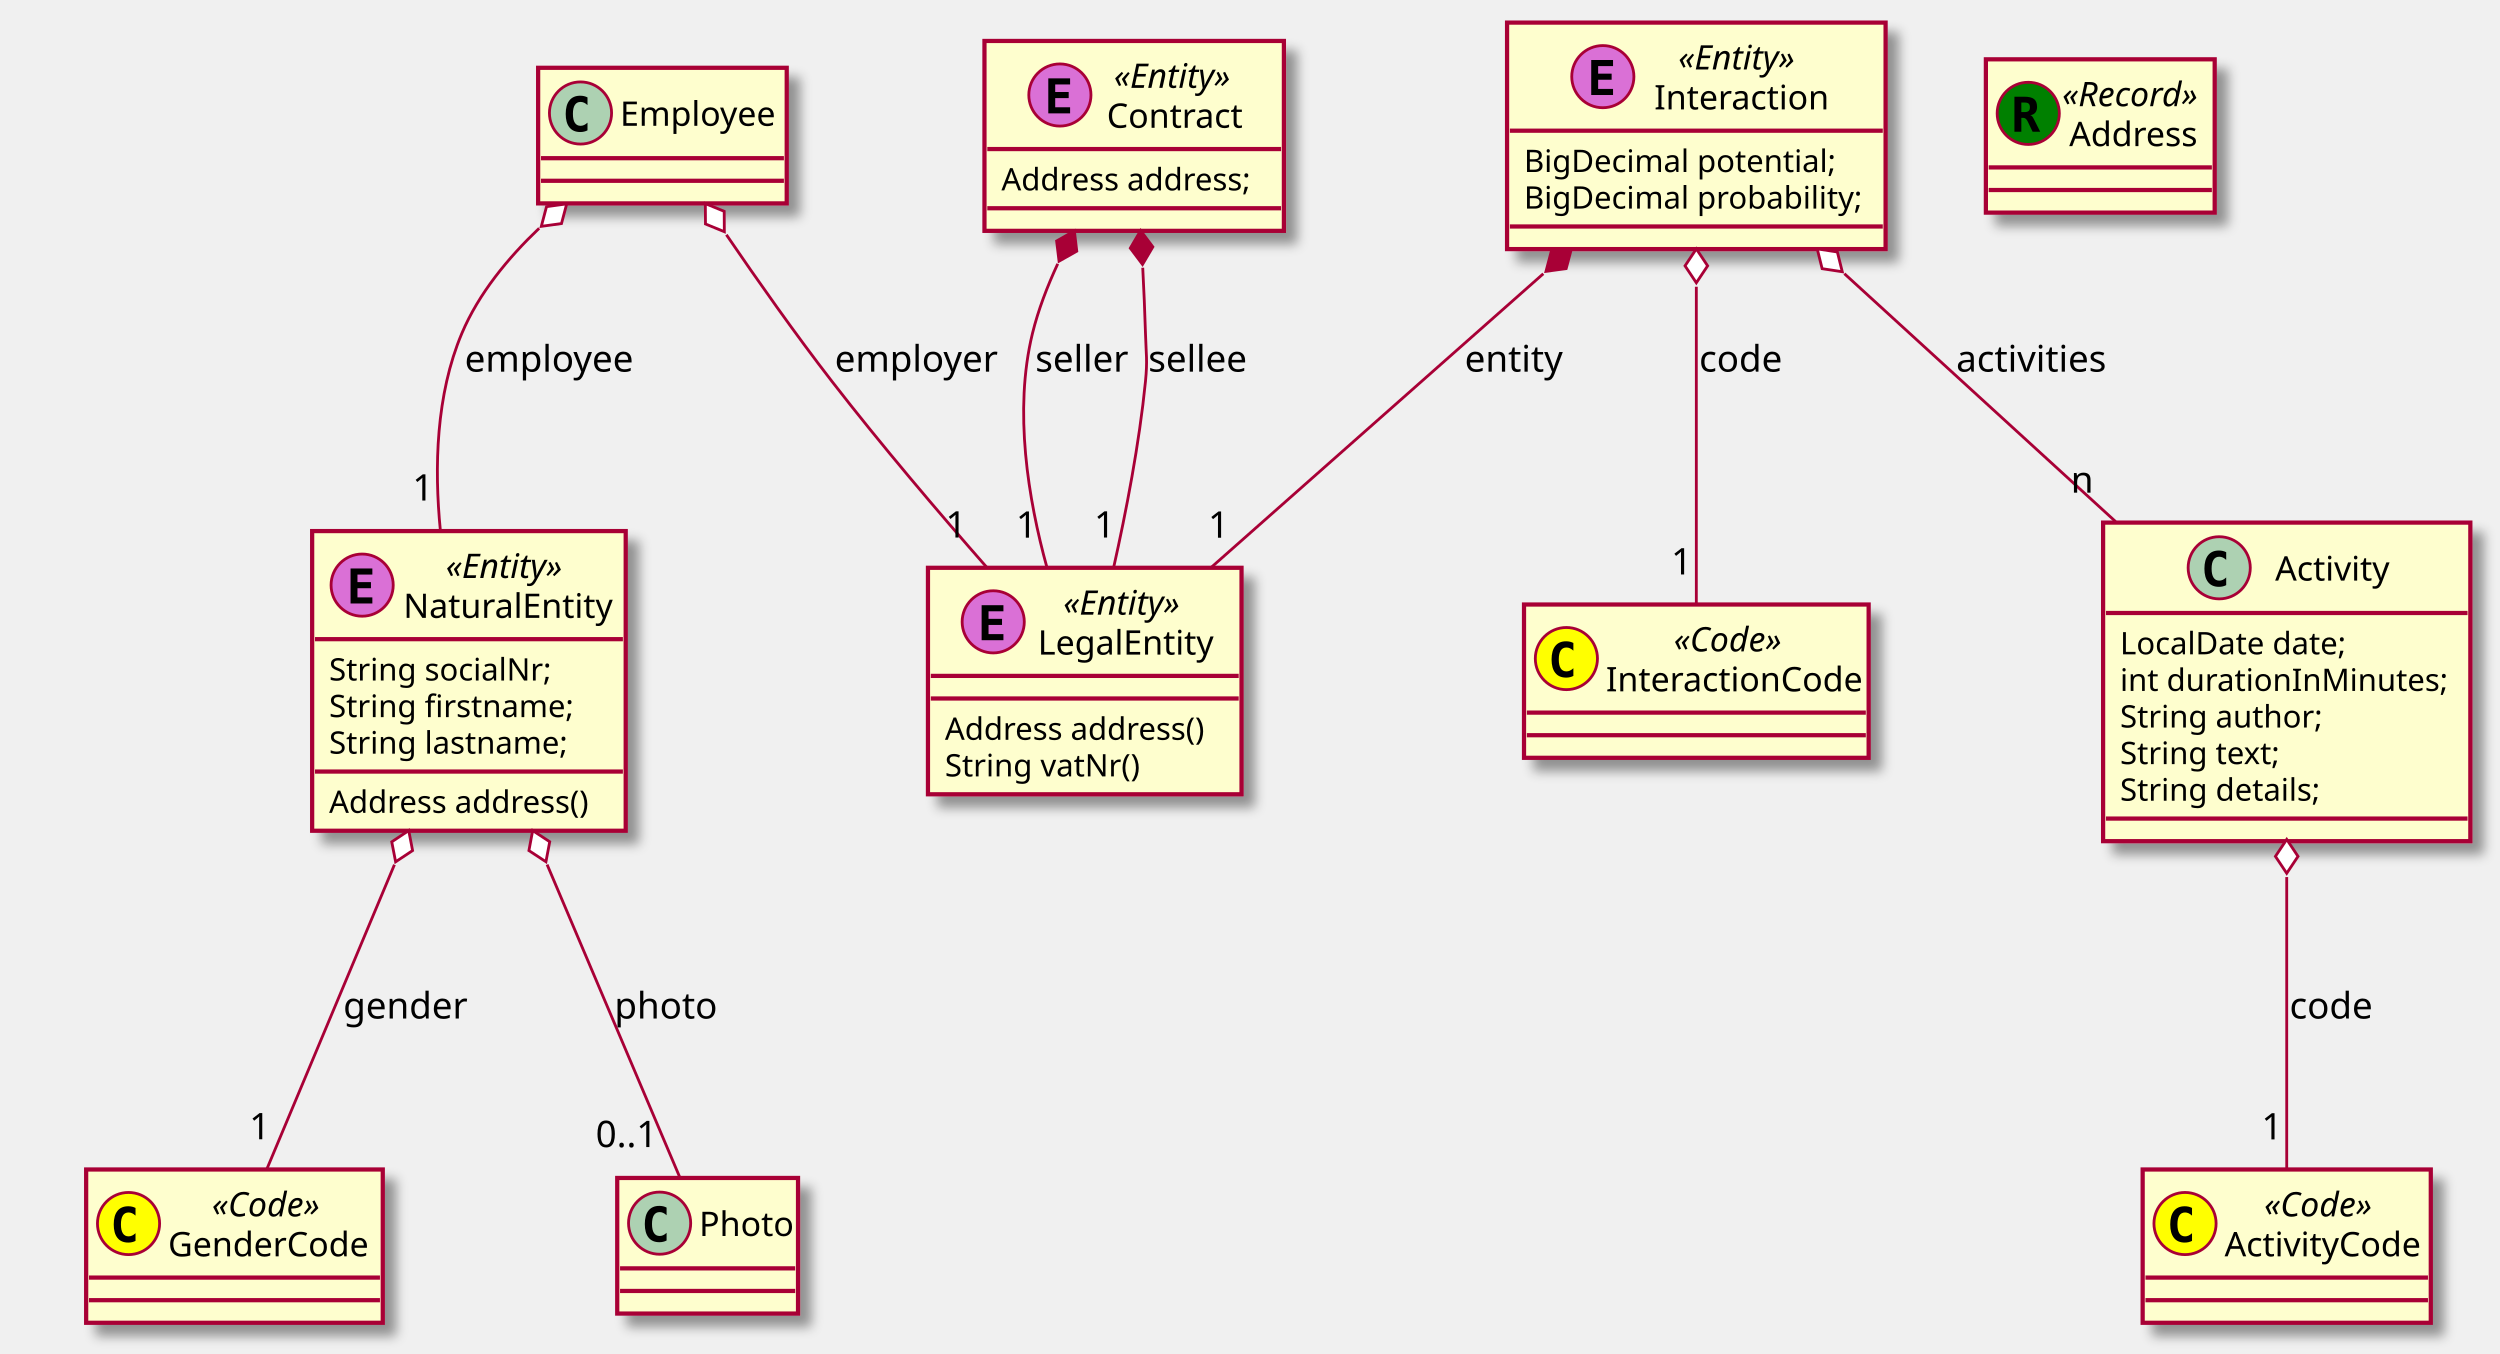
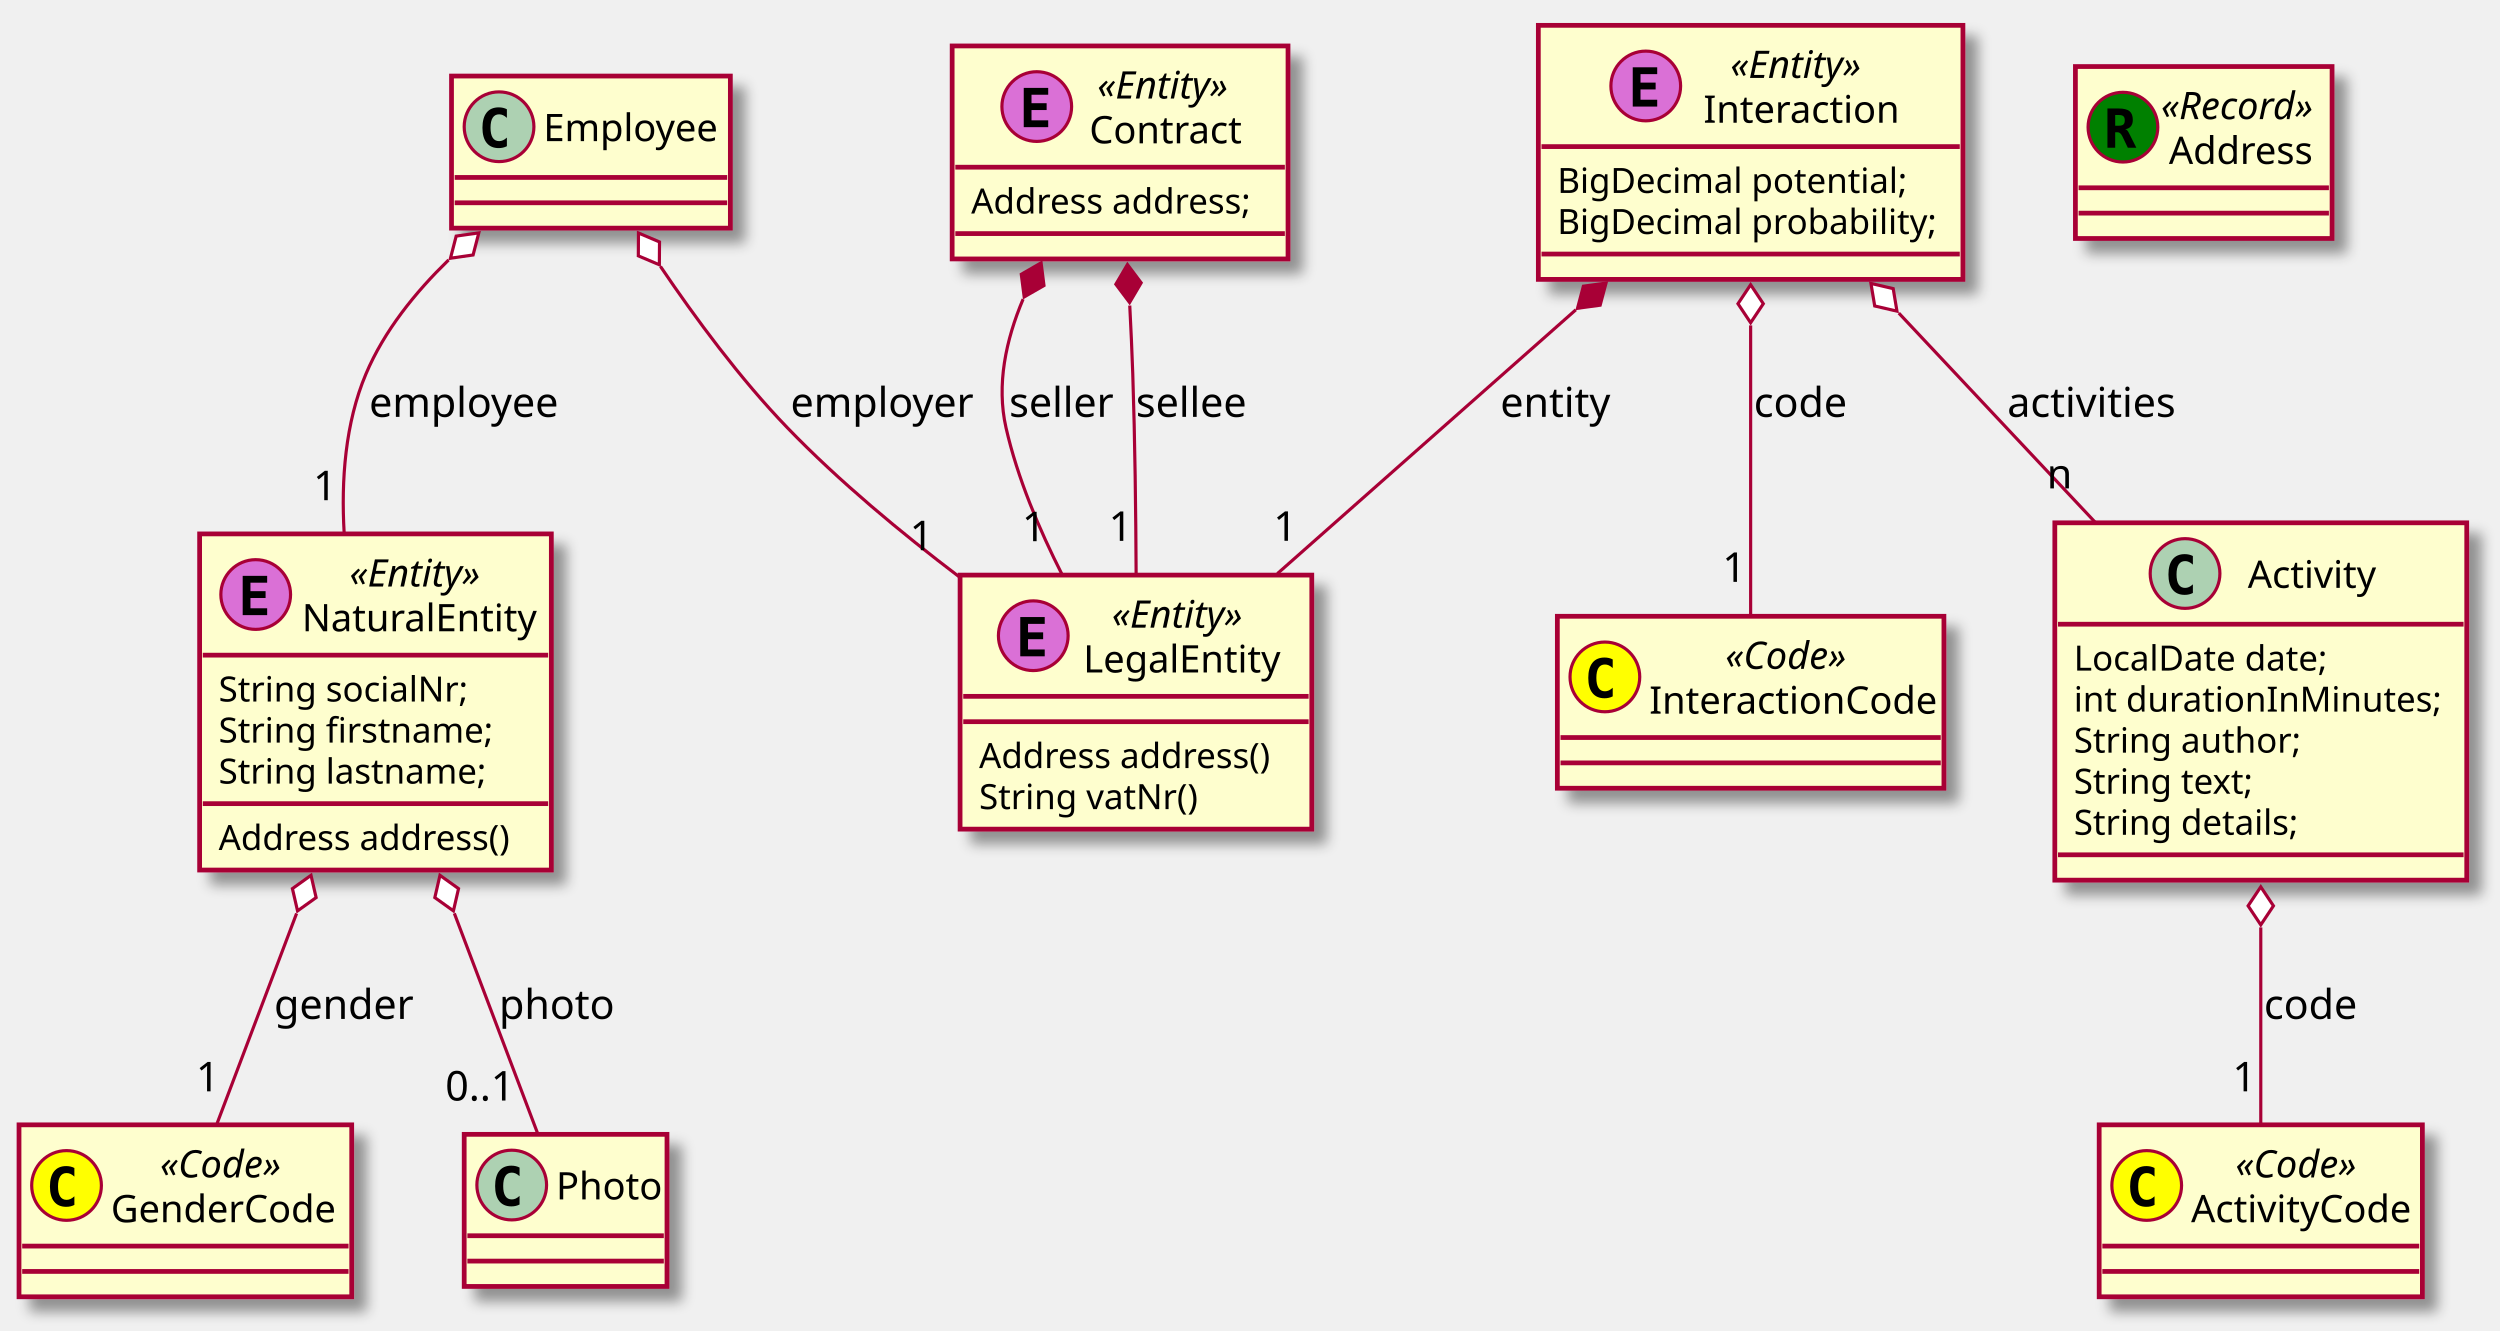
- <svg xmlns="http://www.w3.org/2000/svg" contentScriptType="application/ecmascript" contentStyleType="text/css" height="479px" preserveAspectRatio="none" style="width:885px;height:479px;" version="1.1" viewBox="0 0 885 479" width="885px" zoomAndPan="magnify">
+ <svg xmlns="http://www.w3.org/2000/svg" contentScriptType="application/ecmascript" contentStyleType="text/css" height="420px" preserveAspectRatio="none" style="width:789px;height:420px;" version="1.1" viewBox="0 0 789 420" width="789px" zoomAndPan="magnify">
  <defs>
    <filter height="300%" id="fdpkjuz9oy2vs" width="300%" x="-1" y="-1">
      <feGaussianBlur result="blurOut" stdDeviation="2.0" />
      <feColorMatrix in="blurOut" result="blurOut2" type="matrix" values="0 0 0 0 0 0 0 0 0 0 0 0 0 0 0 0 0 0 .4 0" />
      <feOffset dx="4.0" dy="4.0" in="blurOut2" result="blurOut3" />
      <feBlend in="SourceGraphic" in2="blurOut3" mode="normal" />
    </filter>
  </defs>
  <g>
-     <rect fill="#FEFECE" filter="url(#fdpkjuz9oy2vs)" height="54.266" id="GenderCode" style="stroke: #A80036; stroke-width: 1.5;" width="105" x="30.5" y="414" />
-     <ellipse cx="45.5" cy="433.133" fill="#FFFF00" rx="11" ry="11" style="stroke: #A80036; stroke-width: 1.0;" />
-     <path d="M47.973,439.276 Q47.392,439.575 46.753,439.724 Q46.114,439.873 45.408,439.873 Q42.901,439.873 41.581,438.222 Q40.262,436.57 40.262,433.449 Q40.262,430.319 41.581,428.668 Q42.901,427.016 45.408,427.016 Q46.114,427.016 46.761,427.165 Q47.409,427.315 47.973,427.613 L47.973,430.336 Q47.342,429.755 46.749,429.485 Q46.155,429.215 45.524,429.215 Q44.18,429.215 43.495,430.282 Q42.81,431.349 42.81,433.449 Q42.81,435.541 43.495,436.607 Q44.18,437.674 45.524,437.674 Q46.155,437.674 46.749,437.404 Q47.342,437.134 47.973,436.553 Z " />
-     <text fill="#000000" font-family="sans-serif" font-size="12" font-style="italic" lengthAdjust="spacingAndGlyphs" textLength="42" x="75" y="430.602">«Code»</text>
-     <text fill="#000000" font-family="sans-serif" font-size="12" lengthAdjust="spacingAndGlyphs" textLength="73" x="59.5" y="444.734">GenderCode</text>
-     <line style="stroke: #A80036; stroke-width: 1.5;" x1="31.5" x2="134.5" y1="452.266" y2="452.266" />
-     <line style="stroke: #A80036; stroke-width: 1.5;" x1="31.5" x2="134.5" y1="460.266" y2="460.266" />
-     <rect fill="#FEFECE" filter="url(#fdpkjuz9oy2vs)" height="54.266" id="ActivityCode" style="stroke: #A80036; stroke-width: 1.5;" width="102" x="758.5" y="414" />
-     <ellipse cx="773.5" cy="433.133" fill="#FFFF00" rx="11" ry="11" style="stroke: #A80036; stroke-width: 1.0;" />
-     <path d="M775.973,439.276 Q775.392,439.575 774.753,439.724 Q774.114,439.873 773.408,439.873 Q770.901,439.873 769.582,438.222 Q768.262,436.57 768.262,433.449 Q768.262,430.319 769.582,428.668 Q770.901,427.016 773.408,427.016 Q774.114,427.016 774.761,427.165 Q775.409,427.315 775.973,427.613 L775.973,430.336 Q775.342,429.755 774.749,429.485 Q774.155,429.215 773.524,429.215 Q772.18,429.215 771.495,430.282 Q770.81,431.349 770.81,433.449 Q770.81,435.541 771.495,436.607 Q772.18,437.674 773.524,437.674 Q774.155,437.674 774.749,437.404 Q775.342,437.134 775.973,436.553 Z " />
-     <text fill="#000000" font-family="sans-serif" font-size="12" font-style="italic" lengthAdjust="spacingAndGlyphs" textLength="42" x="801.5" y="430.602">«Code»</text>
-     <text fill="#000000" font-family="sans-serif" font-size="12" lengthAdjust="spacingAndGlyphs" textLength="70" x="787.5" y="444.734">ActivityCode</text>
-     <line style="stroke: #A80036; stroke-width: 1.5;" x1="759.5" x2="859.5" y1="452.266" y2="452.266" />
-     <line style="stroke: #A80036; stroke-width: 1.5;" x1="759.5" x2="859.5" y1="460.266" y2="460.266" />
-     <rect fill="#FEFECE" filter="url(#fdpkjuz9oy2vs)" height="54.266" id="InteractionCode" style="stroke: #A80036; stroke-width: 1.5;" width="122" x="539.5" y="214" />
-     <ellipse cx="554.5" cy="233.133" fill="#FFFF00" rx="11" ry="11" style="stroke: #A80036; stroke-width: 1.0;" />
-     <path d="M556.973,239.276 Q556.392,239.575 555.753,239.724 Q555.114,239.874 554.408,239.874 Q551.901,239.874 550.582,238.222 Q549.262,236.57 549.262,233.449 Q549.262,230.319 550.582,228.667 Q551.901,227.016 554.408,227.016 Q555.114,227.016 555.761,227.165 Q556.409,227.315 556.973,227.613 L556.973,230.336 Q556.342,229.755 555.749,229.485 Q555.155,229.215 554.524,229.215 Q553.18,229.215 552.495,230.282 Q551.81,231.349 551.81,233.449 Q551.81,235.541 552.495,236.607 Q553.18,237.674 554.524,237.674 Q555.155,237.674 555.749,237.404 Q556.342,237.134 556.973,236.553 Z " />
-     <text fill="#000000" font-family="sans-serif" font-size="12" font-style="italic" lengthAdjust="spacingAndGlyphs" textLength="42" x="592.5" y="230.602">«Code»</text>
-     <text fill="#000000" font-family="sans-serif" font-size="12" lengthAdjust="spacingAndGlyphs" textLength="90" x="568.5" y="244.734">InteractionCode</text>
-     <line style="stroke: #A80036; stroke-width: 1.5;" x1="540.5" x2="660.5" y1="252.266" y2="252.266" />
-     <line style="stroke: #A80036; stroke-width: 1.5;" x1="540.5" x2="660.5" y1="260.266" y2="260.266" />
-     <rect fill="#FEFECE" filter="url(#fdpkjuz9oy2vs)" height="54.266" id="Address" style="stroke: #A80036; stroke-width: 1.5;" width="81" x="703" y="21" />
-     <ellipse cx="718" cy="40.133" fill="#008000" rx="11" ry="11" style="stroke: #A80036; stroke-width: 1.0;" />
-     <path d="M718.699,40.781 Q719.064,40.855 719.334,41.125 Q719.604,41.395 719.994,42.175 L722.235,46.633 L719.545,46.633 L718.051,43.503 Q717.985,43.371 717.877,43.138 Q717.221,41.735 716.333,41.735 L715.553,41.735 L715.553,46.633 L713.104,46.633 L713.104,34.24 L716.64,34.24 Q719.031,34.24 720.072,35.086 Q721.114,35.933 721.114,37.842 Q721.114,39.121 720.492,39.876 Q719.869,40.631 718.699,40.781 Z M715.553,36.298 L715.553,39.677 L716.707,39.677 Q717.711,39.677 718.147,39.282 Q718.582,38.888 718.582,37.983 Q718.582,37.079 718.151,36.688 Q717.719,36.298 716.707,36.298 Z " />
-     <text fill="#000000" font-family="sans-serif" font-size="12" font-style="italic" lengthAdjust="spacingAndGlyphs" textLength="53" x="730" y="37.602">«Record»</text>
-     <text fill="#000000" font-family="sans-serif" font-size="12" lengthAdjust="spacingAndGlyphs" textLength="48" x="732.5" y="51.734">Address</text>
-     <line style="stroke: #A80036; stroke-width: 1.5;" x1="704" x2="783" y1="59.266" y2="59.266" />
-     <line style="stroke: #A80036; stroke-width: 1.5;" x1="704" x2="783" y1="67.266" y2="67.266" />
-     <rect fill="#FEFECE" filter="url(#fdpkjuz9oy2vs)" height="80.176" id="LegalEntity" style="stroke: #A80036; stroke-width: 1.5;" width="111" x="328.5" y="201" />
-     <ellipse cx="351.6" cy="220.133" fill="#DA70D6" rx="11" ry="11" style="stroke: #A80036; stroke-width: 1.0;" />
-     <path d="M355.214,226.633 L347.495,226.633 L347.495,214.24 L355.214,214.24 L355.214,216.398 L349.943,216.398 L349.943,219.071 L354.716,219.071 L354.716,221.229 L349.943,221.229 L349.943,224.475 L355.214,224.475 Z " />
-     <text fill="#000000" font-family="sans-serif" font-size="12" font-style="italic" lengthAdjust="spacingAndGlyphs" textLength="43" x="376.4" y="217.602">«Entity»</text>
-     <text fill="#000000" font-family="sans-serif" font-size="12" lengthAdjust="spacingAndGlyphs" textLength="61" x="367.4" y="231.734">LegalEntity</text>
-     <line style="stroke: #A80036; stroke-width: 1.5;" x1="329.5" x2="438.5" y1="239.266" y2="239.266" />
-     <line style="stroke: #A80036; stroke-width: 1.5;" x1="329.5" x2="438.5" y1="247.266" y2="247.266" />
-     <text fill="#000000" font-family="sans-serif" font-size="11" lengthAdjust="spacingAndGlyphs" textLength="99" x="334.5" y="261.9">Address address()</text>
-     <text fill="#000000" font-family="sans-serif" font-size="11" lengthAdjust="spacingAndGlyphs" textLength="72" x="334.5" y="274.856">String vatNr()</text>
-     <rect fill="#FEFECE" filter="url(#fdpkjuz9oy2vs)" height="106.086" id="NaturalEntity" style="stroke: #A80036; stroke-width: 1.5;" width="111" x="110.5" y="188" />
-     <ellipse cx="128.2" cy="207.133" fill="#DA70D6" rx="11" ry="11" style="stroke: #A80036; stroke-width: 1.0;" />
-     <path d="M131.814,213.633 L124.094,213.633 L124.094,201.24 L131.814,201.24 L131.814,203.398 L126.543,203.398 L126.543,206.071 L131.316,206.071 L131.316,208.229 L126.543,208.229 L126.543,211.475 L131.814,211.475 Z " />
-     <text fill="#000000" font-family="sans-serif" font-size="12" font-style="italic" lengthAdjust="spacingAndGlyphs" textLength="43" x="157.8" y="204.602">«Entity»</text>
-     <text fill="#000000" font-family="sans-serif" font-size="12" lengthAdjust="spacingAndGlyphs" textLength="73" x="142.8" y="218.734">NaturalEntity</text>
-     <line style="stroke: #A80036; stroke-width: 1.5;" x1="111.5" x2="220.5" y1="226.266" y2="226.266" />
-     <text fill="#000000" font-family="sans-serif" font-size="11" lengthAdjust="spacingAndGlyphs" textLength="82" x="116.5" y="240.9">String socialNr;</text>
-     <text fill="#000000" font-family="sans-serif" font-size="11" lengthAdjust="spacingAndGlyphs" textLength="89" x="116.5" y="253.856">String firstname;</text>
-     <text fill="#000000" font-family="sans-serif" font-size="11" lengthAdjust="spacingAndGlyphs" textLength="86" x="116.5" y="266.81">String lastname;</text>
-     <line style="stroke: #A80036; stroke-width: 1.5;" x1="111.5" x2="220.5" y1="273.131" y2="273.131" />
-     <text fill="#000000" font-family="sans-serif" font-size="11" lengthAdjust="spacingAndGlyphs" textLength="99" x="116.5" y="287.766">Address address()</text>
-     <rect fill="#FEFECE" filter="url(#fdpkjuz9oy2vs)" height="48" id="Photo" style="stroke: #A80036; stroke-width: 1.5;" width="64" x="218.5" y="417" />
-     <ellipse cx="233.5" cy="433" fill="#ADD1B2" rx="11" ry="11" style="stroke: #A80036; stroke-width: 1.0;" />
-     <path d="M235.973,439.143 Q235.392,439.442 234.753,439.591 Q234.114,439.741 233.408,439.741 Q230.901,439.741 229.582,438.089 Q228.262,436.437 228.262,433.316 Q228.262,430.187 229.582,428.535 Q230.901,426.883 233.408,426.883 Q234.114,426.883 234.761,427.032 Q235.409,427.182 235.973,427.481 L235.973,430.203 Q235.342,429.622 234.749,429.352 Q234.155,429.082 233.524,429.082 Q232.18,429.082 231.495,430.149 Q230.81,431.216 230.81,433.316 Q230.81,435.408 231.495,436.474 Q232.18,437.541 233.524,437.541 Q234.155,437.541 234.749,437.271 Q235.342,437.002 235.973,436.42 Z " />
-     <text fill="#000000" font-family="sans-serif" font-size="12" lengthAdjust="spacingAndGlyphs" textLength="32" x="247.5" y="437.535">Photo</text>
-     <line style="stroke: #A80036; stroke-width: 1.5;" x1="219.5" x2="281.5" y1="449" y2="449" />
-     <line style="stroke: #A80036; stroke-width: 1.5;" x1="219.5" x2="281.5" y1="457" y2="457" />
-     <rect fill="#FEFECE" filter="url(#fdpkjuz9oy2vs)" height="48" id="Employee" style="stroke: #A80036; stroke-width: 1.5;" width="88" x="190.5" y="24" />
-     <ellipse cx="205.5" cy="40" fill="#ADD1B2" rx="11" ry="11" style="stroke: #A80036; stroke-width: 1.0;" />
-     <path d="M207.973,46.143 Q207.392,46.442 206.753,46.591 Q206.114,46.741 205.408,46.741 Q202.901,46.741 201.582,45.089 Q200.262,43.437 200.262,40.316 Q200.262,37.187 201.582,35.535 Q202.901,33.883 205.408,33.883 Q206.114,33.883 206.761,34.032 Q207.409,34.182 207.973,34.48 L207.973,37.203 Q207.342,36.622 206.749,36.352 Q206.155,36.083 205.524,36.083 Q204.18,36.083 203.495,37.149 Q202.81,38.216 202.81,40.316 Q202.81,42.408 203.495,43.474 Q204.18,44.541 205.524,44.541 Q206.155,44.541 206.749,44.271 Q207.342,44.002 207.973,43.42 Z " />
-     <text fill="#000000" font-family="sans-serif" font-size="12" lengthAdjust="spacingAndGlyphs" textLength="56" x="219.5" y="44.535">Employee</text>
-     <line style="stroke: #A80036; stroke-width: 1.5;" x1="191.5" x2="277.5" y1="56" y2="56" />
-     <line style="stroke: #A80036; stroke-width: 1.5;" x1="191.5" x2="277.5" y1="64" y2="64" />
-     <rect fill="#FEFECE" filter="url(#fdpkjuz9oy2vs)" height="112.775" id="Activity" style="stroke: #A80036; stroke-width: 1.5;" width="130" x="744.5" y="185" />
-     <ellipse cx="785.6" cy="201" fill="#ADD1B2" rx="11" ry="11" style="stroke: #A80036; stroke-width: 1.0;" />
-     <path d="M788.073,207.143 Q787.492,207.442 786.853,207.591 Q786.214,207.741 785.508,207.741 Q783.001,207.741 781.682,206.089 Q780.362,204.437 780.362,201.316 Q780.362,198.186 781.682,196.535 Q783.001,194.883 785.508,194.883 Q786.214,194.883 786.861,195.032 Q787.509,195.182 788.073,195.481 L788.073,198.203 Q787.442,197.622 786.849,197.352 Q786.255,197.083 785.624,197.083 Q784.28,197.083 783.595,198.149 Q782.91,199.216 782.91,201.316 Q782.91,203.408 783.595,204.474 Q784.28,205.541 785.624,205.541 Q786.255,205.541 786.849,205.271 Q787.442,205.001 788.073,204.42 Z " />
-     <text fill="#000000" font-family="sans-serif" font-size="12" lengthAdjust="spacingAndGlyphs" textLength="40" x="805.4" y="205.535">Activity</text>
-     <line style="stroke: #A80036; stroke-width: 1.5;" x1="745.5" x2="873.5" y1="217" y2="217" />
-     <text fill="#000000" font-family="sans-serif" font-size="11" lengthAdjust="spacingAndGlyphs" textLength="81" x="750.5" y="231.635">LocalDate date;</text>
-     <text fill="#000000" font-family="sans-serif" font-size="11" lengthAdjust="spacingAndGlyphs" textLength="118" x="750.5" y="244.59">int durationInMinutes;</text>
-     <text fill="#000000" font-family="sans-serif" font-size="11" lengthAdjust="spacingAndGlyphs" textLength="74" x="750.5" y="257.545">String author;</text>
-     <text fill="#000000" font-family="sans-serif" font-size="11" lengthAdjust="spacingAndGlyphs" textLength="59" x="750.5" y="270.5">String text;</text>
-     <text fill="#000000" font-family="sans-serif" font-size="11" lengthAdjust="spacingAndGlyphs" textLength="73" x="750.5" y="283.455">String details;</text>
-     <line style="stroke: #A80036; stroke-width: 1.5;" x1="745.5" x2="873.5" y1="289.775" y2="289.775" />
-     <rect fill="#FEFECE" filter="url(#fdpkjuz9oy2vs)" height="80.176" id="Interaction" style="stroke: #A80036; stroke-width: 1.5;" width="134" x="533.5" y="8" />
-     <ellipse cx="567.4" cy="27.133" fill="#DA70D6" rx="11" ry="11" style="stroke: #A80036; stroke-width: 1.0;" />
-     <path d="M571.014,33.633 L563.294,33.633 L563.294,21.24 L571.014,21.24 L571.014,23.398 L565.743,23.398 L565.743,26.071 L570.516,26.071 L570.516,28.229 L565.743,28.229 L565.743,31.475 L571.014,31.475 Z " />
-     <text fill="#000000" font-family="sans-serif" font-size="12" font-style="italic" lengthAdjust="spacingAndGlyphs" textLength="43" x="594.1" y="24.602">«Entity»</text>
-     <text fill="#000000" font-family="sans-serif" font-size="12" lengthAdjust="spacingAndGlyphs" textLength="60" x="585.6" y="38.734">Interaction</text>
-     <line style="stroke: #A80036; stroke-width: 1.5;" x1="534.5" x2="666.5" y1="46.266" y2="46.266" />
-     <text fill="#000000" font-family="sans-serif" font-size="11" lengthAdjust="spacingAndGlyphs" textLength="111" x="539.5" y="60.9">BigDecimal potential;</text>
-     <text fill="#000000" font-family="sans-serif" font-size="11" lengthAdjust="spacingAndGlyphs" textLength="122" x="539.5" y="73.856">BigDecimal probability;</text>
-     <line style="stroke: #A80036; stroke-width: 1.5;" x1="534.5" x2="666.5" y1="80.176" y2="80.176" />
-     <rect fill="#FEFECE" filter="url(#fdpkjuz9oy2vs)" height="67.221" id="Contract" style="stroke: #A80036; stroke-width: 1.5;" width="106" x="348.5" y="14.5" />
-     <ellipse cx="375.2" cy="33.633" fill="#DA70D6" rx="11" ry="11" style="stroke: #A80036; stroke-width: 1.0;" />
-     <path d="M378.814,40.133 L371.094,40.133 L371.094,27.74 L378.814,27.74 L378.814,29.898 L373.543,29.898 L373.543,32.571 L378.316,32.571 L378.316,34.729 L373.543,34.729 L373.543,37.975 L378.814,37.975 Z " />
-     <text fill="#000000" font-family="sans-serif" font-size="12" font-style="italic" lengthAdjust="spacingAndGlyphs" textLength="43" x="394.3" y="31.102">«Entity»</text>
-     <text fill="#000000" font-family="sans-serif" font-size="12" lengthAdjust="spacingAndGlyphs" textLength="48" x="391.8" y="45.234">Contract</text>
-     <line style="stroke: #A80036; stroke-width: 1.5;" x1="349.5" x2="453.5" y1="52.766" y2="52.766" />
-     <text fill="#000000" font-family="sans-serif" font-size="11" lengthAdjust="spacingAndGlyphs" textLength="94" x="354.5" y="67.4">Address address;</text>
-     <line style="stroke: #A80036; stroke-width: 1.5;" x1="349.5" x2="453.5" y1="73.721" y2="73.721" />
-     <path d="M193.67,306.05 C209.79,344.05 229.26,389.93 240.72,416.94 " fill="none" id="NaturalEntity&lt;-Photo" style="stroke: #A80036; stroke-width: 1.0;" />
-     <polygon fill="#FFFFFF" points="188.57,294.02,187.234,301.106,193.262,305.065,194.598,297.978,188.57,294.02" style="stroke: #A80036; stroke-width: 1.0;" />
-     <text fill="#000000" font-family="sans-serif" font-size="13" lengthAdjust="spacingAndGlyphs" textLength="37" x="217.5" y="360.568">photo</text>
-     <text fill="#000000" font-family="sans-serif" font-size="13" lengthAdjust="spacingAndGlyphs" textLength="24" x="210.867" y="406.068">0..1</text>
-     <path d="M139.63,306.1 C124.31,342.64 105.95,386.44 94.5,413.76 " fill="none" id="NaturalEntity&lt;-GenderCode" style="stroke: #A80036; stroke-width: 1.0;" />
-     <polygon fill="#FFFFFF" points="144.69,294.02,138.68,298.005,140.048,305.086,146.057,301.1,144.69,294.02" style="stroke: #A80036; stroke-width: 1.0;" />
-     <text fill="#000000" font-family="sans-serif" font-size="13" lengthAdjust="spacingAndGlyphs" textLength="43" x="121.5" y="360.568">gender</text>
-     <text fill="#000000" font-family="sans-serif" font-size="13" lengthAdjust="spacingAndGlyphs" textLength="8" x="88.234" y="403.3">1</text>
-     <path d="M190.86,80.81 C179.84,91.29 169.45,103.92 163.5,118 C154.35,139.66 153.69,165.48 155.89,187.77 " fill="none" id="Employee&lt;-NaturalEntity" style="stroke: #A80036; stroke-width: 1.0;" />
-     <polygon fill="#FFFFFF" points="200.61,72.17,193.466,73.153,191.626,80.125,198.77,79.142,200.61,72.17" style="stroke: #A80036; stroke-width: 1.0;" />
-     <text fill="#000000" font-family="sans-serif" font-size="13" lengthAdjust="spacingAndGlyphs" textLength="60" x="164.5" y="131.568">employee</text>
-     <text fill="#000000" font-family="sans-serif" font-size="13" lengthAdjust="spacingAndGlyphs" textLength="8" x="145.994" y="177.193">1</text>
-     <path d="M257.14,83.1 C268.07,99.12 281.58,118.32 294.5,135 C311.85,157.4 332.32,181.46 349.36,200.89 " fill="none" id="Employee&lt;-LegalEntity" style="stroke: #A80036; stroke-width: 1.0;" />
-     <polygon fill="#FFFFFF" points="249.69,72.08,249.738,79.291,256.413,82.02,256.365,74.809,249.69,72.08" style="stroke: #A80036; stroke-width: 1.0;" />
-     <text fill="#000000" font-family="sans-serif" font-size="13" lengthAdjust="spacingAndGlyphs" textLength="58" x="295.5" y="131.568">employer</text>
-     <text fill="#000000" font-family="sans-serif" font-size="13" lengthAdjust="spacingAndGlyphs" textLength="8" x="334.719" y="190.287">1</text>
-     <path d="M809.5,310.48 C809.5,346.1 809.5,387.57 809.5,413.8 " fill="none" id="Activity&lt;-ActivityCode" style="stroke: #A80036; stroke-width: 1.0;" />
-     <polygon fill="#FFFFFF" points="809.5,297.15,805.5,303.15,809.5,309.15,813.5,303.15,809.5,297.15" style="stroke: #A80036; stroke-width: 1.0;" />
-     <text fill="#000000" font-family="sans-serif" font-size="13" lengthAdjust="spacingAndGlyphs" textLength="30" x="810.5" y="360.568">code</text>
-     <text fill="#000000" font-family="sans-serif" font-size="13" lengthAdjust="spacingAndGlyphs" textLength="8" x="800.575" y="403.349">1</text>
-     <path d="M546.33,96.9 C509.99,129.03 462.73,170.83 428.67,200.94 " fill="none" id="Interaction&lt;-LegalEntity" style="stroke: #A80036; stroke-width: 1.0;" />
-     <polygon fill="#A80036" points="556.27,88.11,549.125,89.087,547.279,96.058,554.424,95.081,556.27,88.11" style="stroke: #A80036; stroke-width: 1.0;" />
-     <text fill="#000000" font-family="sans-serif" font-size="13" lengthAdjust="spacingAndGlyphs" textLength="36" x="518.5" y="131.568">entity</text>
-     <text fill="#000000" font-family="sans-serif" font-size="13" lengthAdjust="spacingAndGlyphs" textLength="8" x="427.66" y="190.346">1</text>
-     <path d="M652.9,96.88 C682.07,123.55 718.53,156.87 748.93,184.65 " fill="none" id="Interaction&lt;-Activity" style="stroke: #A80036; stroke-width: 1.0;" />
-     <polygon fill="#FFFFFF" points="643.3,88.11,645.037,95.109,652.165,96.197,650.428,89.198,643.3,88.11" style="stroke: #A80036; stroke-width: 1.0;" />
-     <text fill="#000000" font-family="sans-serif" font-size="13" lengthAdjust="spacingAndGlyphs" textLength="57" x="692.5" y="131.568">activities</text>
-     <text fill="#000000" font-family="sans-serif" font-size="13" lengthAdjust="spacingAndGlyphs" textLength="8" x="733.061" y="174.408">n</text>
-     <path d="M600.5,101.51 C600.5,137.97 600.5,185 600.5,213.8 " fill="none" id="Interaction&lt;-InteractionCode" style="stroke: #A80036; stroke-width: 1.0;" />
-     <polygon fill="#FFFFFF" points="600.5,88.11,596.5,94.11,600.5,100.11,604.5,94.11,600.5,88.11" style="stroke: #A80036; stroke-width: 1.0;" />
-     <text fill="#000000" font-family="sans-serif" font-size="13" lengthAdjust="spacingAndGlyphs" textLength="30" x="601.5" y="131.568">code</text>
-     <text fill="#000000" font-family="sans-serif" font-size="13" lengthAdjust="spacingAndGlyphs" textLength="8" x="591.575" y="203.349">1</text>
-     <path d="M374.44,93.39 C370.75,101.33 367.53,109.72 365.5,118 C358.79,145.38 363.98,176.82 370.63,200.93 " fill="none" id="Contract&lt;-LegalEntity" style="stroke: #A80036; stroke-width: 1.0;" />
-     <polygon fill="#A80036" points="380.32,81.75,374.041,85.297,374.901,92.457,381.179,88.91,380.32,81.75" style="stroke: #A80036; stroke-width: 1.0;" />
-     <text fill="#000000" font-family="sans-serif" font-size="13" lengthAdjust="spacingAndGlyphs" textLength="34" x="366.5" y="131.568">seller</text>
-     <text fill="#000000" font-family="sans-serif" font-size="13" lengthAdjust="spacingAndGlyphs" textLength="8" x="359.644" y="190.334">1</text>
-     <path d="M404.53,94.77 C404.93,102.52 405.28,110.49 405.5,118 C405.72,125.55 406.24,127.48 405.5,135 C403.32,157.01 398.63,181.25 394.23,200.89 " fill="none" id="Contract&lt;-LegalEntity-1" style="stroke: #A80036; stroke-width: 1.0;" />
-     <polygon fill="#A80036" points="403.78,81.63,400.122,87.845,404.452,93.611,408.11,87.397,403.78,81.63" style="stroke: #A80036; stroke-width: 1.0;" />
-     <text fill="#000000" font-family="sans-serif" font-size="13" lengthAdjust="spacingAndGlyphs" textLength="36" x="406.5" y="131.568">sellee</text>
-     <text fill="#000000" font-family="sans-serif" font-size="13" lengthAdjust="spacingAndGlyphs" textLength="8" x="387.301" y="190.287">1</text>
+     <rect fill="#FEFECE" filter="url(#fdpkjuz9oy2vs)" height="54.266" id="GenderCode" style="stroke: #A80036; stroke-width: 1.5;" width="105" x="6" y="355" />
+     <ellipse cx="21" cy="374.133" fill="#FFFF00" rx="11" ry="11" style="stroke: #A80036; stroke-width: 1.0;" />
+     <path d="M23.473,380.276 Q22.892,380.575 22.253,380.724 Q21.614,380.873 20.908,380.873 Q18.401,380.873 17.081,379.222 Q15.762,377.57 15.762,374.449 Q15.762,371.319 17.081,369.668 Q18.401,368.016 20.908,368.016 Q21.614,368.016 22.261,368.165 Q22.909,368.315 23.473,368.613 L23.473,371.336 Q22.842,370.755 22.249,370.485 Q21.655,370.215 21.024,370.215 Q19.68,370.215 18.995,371.282 Q18.31,372.349 18.31,374.449 Q18.31,376.541 18.995,377.607 Q19.68,378.674 21.024,378.674 Q21.655,378.674 22.249,378.404 Q22.842,378.134 23.473,377.553 Z " />
+     <text fill="#000000" font-family="sans-serif" font-size="12" font-style="italic" lengthAdjust="spacingAndGlyphs" textLength="42" x="50.5" y="371.602">«Code»</text>
+     <text fill="#000000" font-family="sans-serif" font-size="12" lengthAdjust="spacingAndGlyphs" textLength="73" x="35" y="385.734">GenderCode</text>
+     <line style="stroke: #A80036; stroke-width: 1.5;" x1="7" x2="110" y1="393.266" y2="393.266" />
+     <line style="stroke: #A80036; stroke-width: 1.5;" x1="7" x2="110" y1="401.266" y2="401.266" />
+     <rect fill="#FEFECE" filter="url(#fdpkjuz9oy2vs)" height="54.266" id="ActivityCode" style="stroke: #A80036; stroke-width: 1.5;" width="102" x="662.5" y="355" />
+     <ellipse cx="677.5" cy="374.133" fill="#FFFF00" rx="11" ry="11" style="stroke: #A80036; stroke-width: 1.0;" />
+     <path d="M679.973,380.276 Q679.392,380.575 678.753,380.724 Q678.114,380.873 677.408,380.873 Q674.901,380.873 673.582,379.222 Q672.262,377.57 672.262,374.449 Q672.262,371.319 673.582,369.668 Q674.901,368.016 677.408,368.016 Q678.114,368.016 678.761,368.165 Q679.409,368.315 679.973,368.613 L679.973,371.336 Q679.342,370.755 678.749,370.485 Q678.155,370.215 677.524,370.215 Q676.18,370.215 675.495,371.282 Q674.81,372.349 674.81,374.449 Q674.81,376.541 675.495,377.607 Q676.18,378.674 677.524,378.674 Q678.155,378.674 678.749,378.404 Q679.342,378.134 679.973,377.553 Z " />
+     <text fill="#000000" font-family="sans-serif" font-size="12" font-style="italic" lengthAdjust="spacingAndGlyphs" textLength="42" x="705.5" y="371.602">«Code»</text>
+     <text fill="#000000" font-family="sans-serif" font-size="12" lengthAdjust="spacingAndGlyphs" textLength="70" x="691.5" y="385.734">ActivityCode</text>
+     <line style="stroke: #A80036; stroke-width: 1.5;" x1="663.5" x2="763.5" y1="393.266" y2="393.266" />
+     <line style="stroke: #A80036; stroke-width: 1.5;" x1="663.5" x2="763.5" y1="401.266" y2="401.266" />
+     <rect fill="#FEFECE" filter="url(#fdpkjuz9oy2vs)" height="54.266" id="InteractionCode" style="stroke: #A80036; stroke-width: 1.5;" width="122" x="491.5" y="194.5" />
+     <ellipse cx="506.5" cy="213.633" fill="#FFFF00" rx="11" ry="11" style="stroke: #A80036; stroke-width: 1.0;" />
+     <path d="M508.973,219.776 Q508.392,220.075 507.753,220.224 Q507.114,220.374 506.408,220.374 Q503.901,220.374 502.582,218.722 Q501.262,217.07 501.262,213.949 Q501.262,210.819 502.582,209.167 Q503.901,207.516 506.408,207.516 Q507.114,207.516 507.761,207.665 Q508.409,207.815 508.973,208.113 L508.973,210.836 Q508.342,210.255 507.749,209.985 Q507.155,209.715 506.524,209.715 Q505.18,209.715 504.495,210.782 Q503.81,211.849 503.81,213.949 Q503.81,216.041 504.495,217.107 Q505.18,218.174 506.524,218.174 Q507.155,218.174 507.749,217.904 Q508.342,217.634 508.973,217.053 Z " />
+     <text fill="#000000" font-family="sans-serif" font-size="12" font-style="italic" lengthAdjust="spacingAndGlyphs" textLength="42" x="544.5" y="211.102">«Code»</text>
+     <text fill="#000000" font-family="sans-serif" font-size="12" lengthAdjust="spacingAndGlyphs" textLength="90" x="520.5" y="225.234">InteractionCode</text>
+     <line style="stroke: #A80036; stroke-width: 1.5;" x1="492.5" x2="612.5" y1="232.766" y2="232.766" />
+     <line style="stroke: #A80036; stroke-width: 1.5;" x1="492.5" x2="612.5" y1="240.766" y2="240.766" />
+     <rect fill="#FEFECE" filter="url(#fdpkjuz9oy2vs)" height="54.266" id="Address" style="stroke: #A80036; stroke-width: 1.5;" width="81" x="655" y="21" />
+     <ellipse cx="670" cy="40.133" fill="#008000" rx="11" ry="11" style="stroke: #A80036; stroke-width: 1.0;" />
+     <path d="M670.699,40.781 Q671.064,40.855 671.334,41.125 Q671.604,41.395 671.994,42.175 L674.235,46.633 L671.545,46.633 L670.051,43.503 Q669.985,43.371 669.877,43.138 Q669.221,41.735 668.333,41.735 L667.553,41.735 L667.553,46.633 L665.104,46.633 L665.104,34.24 L668.64,34.24 Q671.031,34.24 672.072,35.086 Q673.114,35.933 673.114,37.842 Q673.114,39.121 672.492,39.876 Q671.869,40.631 670.699,40.781 Z M667.553,36.298 L667.553,39.677 L668.707,39.677 Q669.711,39.677 670.147,39.282 Q670.582,38.888 670.582,37.983 Q670.582,37.079 670.151,36.688 Q669.719,36.298 668.707,36.298 Z " />
+     <text fill="#000000" font-family="sans-serif" font-size="12" font-style="italic" lengthAdjust="spacingAndGlyphs" textLength="53" x="682" y="37.602">«Record»</text>
+     <text fill="#000000" font-family="sans-serif" font-size="12" lengthAdjust="spacingAndGlyphs" textLength="48" x="684.5" y="51.734">Address</text>
+     <line style="stroke: #A80036; stroke-width: 1.5;" x1="656" x2="735" y1="59.266" y2="59.266" />
+     <line style="stroke: #A80036; stroke-width: 1.5;" x1="656" x2="735" y1="67.266" y2="67.266" />
+     <rect fill="#FEFECE" filter="url(#fdpkjuz9oy2vs)" height="80.176" id="LegalEntity" style="stroke: #A80036; stroke-width: 1.5;" width="111" x="303" y="181.5" />
+     <ellipse cx="326.1" cy="200.633" fill="#DA70D6" rx="11" ry="11" style="stroke: #A80036; stroke-width: 1.0;" />
+     <path d="M329.714,207.133 L321.995,207.133 L321.995,194.74 L329.714,194.74 L329.714,196.898 L324.443,196.898 L324.443,199.571 L329.216,199.571 L329.216,201.729 L324.443,201.729 L324.443,204.975 L329.714,204.975 Z " />
+     <text fill="#000000" font-family="sans-serif" font-size="12" font-style="italic" lengthAdjust="spacingAndGlyphs" textLength="43" x="350.9" y="198.102">«Entity»</text>
+     <text fill="#000000" font-family="sans-serif" font-size="12" lengthAdjust="spacingAndGlyphs" textLength="61" x="341.9" y="212.234">LegalEntity</text>
+     <line style="stroke: #A80036; stroke-width: 1.5;" x1="304" x2="413" y1="219.766" y2="219.766" />
+     <line style="stroke: #A80036; stroke-width: 1.5;" x1="304" x2="413" y1="227.766" y2="227.766" />
+     <text fill="#000000" font-family="sans-serif" font-size="11" lengthAdjust="spacingAndGlyphs" textLength="99" x="309" y="242.4">Address address()</text>
+     <text fill="#000000" font-family="sans-serif" font-size="11" lengthAdjust="spacingAndGlyphs" textLength="72" x="309" y="255.356">String vatNr()</text>
+     <rect fill="#FEFECE" filter="url(#fdpkjuz9oy2vs)" height="106.086" id="NaturalEntity" style="stroke: #A80036; stroke-width: 1.5;" width="111" x="63" y="168.5" />
+     <ellipse cx="80.7" cy="187.633" fill="#DA70D6" rx="11" ry="11" style="stroke: #A80036; stroke-width: 1.0;" />
+     <path d="M84.314,194.133 L76.594,194.133 L76.594,181.74 L84.314,181.74 L84.314,183.898 L79.043,183.898 L79.043,186.571 L83.816,186.571 L83.816,188.729 L79.043,188.729 L79.043,191.975 L84.314,191.975 Z " />
+     <text fill="#000000" font-family="sans-serif" font-size="12" font-style="italic" lengthAdjust="spacingAndGlyphs" textLength="43" x="110.3" y="185.102">«Entity»</text>
+     <text fill="#000000" font-family="sans-serif" font-size="12" lengthAdjust="spacingAndGlyphs" textLength="73" x="95.3" y="199.234">NaturalEntity</text>
+     <line style="stroke: #A80036; stroke-width: 1.5;" x1="64" x2="173" y1="206.766" y2="206.766" />
+     <text fill="#000000" font-family="sans-serif" font-size="11" lengthAdjust="spacingAndGlyphs" textLength="82" x="69" y="221.4">String socialNr;</text>
+     <text fill="#000000" font-family="sans-serif" font-size="11" lengthAdjust="spacingAndGlyphs" textLength="89" x="69" y="234.356">String firstname;</text>
+     <text fill="#000000" font-family="sans-serif" font-size="11" lengthAdjust="spacingAndGlyphs" textLength="86" x="69" y="247.31">String lastname;</text>
+     <line style="stroke: #A80036; stroke-width: 1.5;" x1="64" x2="173" y1="253.631" y2="253.631" />
+     <text fill="#000000" font-family="sans-serif" font-size="11" lengthAdjust="spacingAndGlyphs" textLength="99" x="69" y="268.266">Address address()</text>
+     <rect fill="#FEFECE" filter="url(#fdpkjuz9oy2vs)" height="48" id="Photo" style="stroke: #A80036; stroke-width: 1.5;" width="64" x="146.5" y="358" />
+     <ellipse cx="161.5" cy="374" fill="#ADD1B2" rx="11" ry="11" style="stroke: #A80036; stroke-width: 1.0;" />
+     <path d="M163.973,380.143 Q163.392,380.442 162.753,380.591 Q162.114,380.741 161.408,380.741 Q158.901,380.741 157.582,379.089 Q156.262,377.437 156.262,374.316 Q156.262,371.187 157.582,369.535 Q158.901,367.883 161.408,367.883 Q162.114,367.883 162.761,368.032 Q163.409,368.182 163.973,368.481 L163.973,371.203 Q163.342,370.622 162.749,370.352 Q162.155,370.082 161.524,370.082 Q160.18,370.082 159.495,371.149 Q158.81,372.216 158.81,374.316 Q158.81,376.408 159.495,377.474 Q160.18,378.541 161.524,378.541 Q162.155,378.541 162.749,378.271 Q163.342,378.002 163.973,377.42 Z " />
+     <text fill="#000000" font-family="sans-serif" font-size="12" lengthAdjust="spacingAndGlyphs" textLength="32" x="175.5" y="378.535">Photo</text>
+     <line style="stroke: #A80036; stroke-width: 1.5;" x1="147.5" x2="209.5" y1="390" y2="390" />
+     <line style="stroke: #A80036; stroke-width: 1.5;" x1="147.5" x2="209.5" y1="398" y2="398" />
+     <rect fill="#FEFECE" filter="url(#fdpkjuz9oy2vs)" height="48" id="Employee" style="stroke: #A80036; stroke-width: 1.5;" width="88" x="142.5" y="24" />
+     <ellipse cx="157.5" cy="40" fill="#ADD1B2" rx="11" ry="11" style="stroke: #A80036; stroke-width: 1.0;" />
+     <path d="M159.973,46.143 Q159.392,46.442 158.753,46.591 Q158.114,46.741 157.408,46.741 Q154.901,46.741 153.582,45.089 Q152.262,43.437 152.262,40.316 Q152.262,37.187 153.582,35.535 Q154.901,33.883 157.408,33.883 Q158.114,33.883 158.761,34.032 Q159.409,34.182 159.973,34.48 L159.973,37.203 Q159.342,36.622 158.749,36.352 Q158.155,36.083 157.524,36.083 Q156.18,36.083 155.495,37.149 Q154.81,38.216 154.81,40.316 Q154.81,42.408 155.495,43.474 Q156.18,44.541 157.524,44.541 Q158.155,44.541 158.749,44.271 Q159.342,44.002 159.973,43.42 Z " />
+     <text fill="#000000" font-family="sans-serif" font-size="12" lengthAdjust="spacingAndGlyphs" textLength="56" x="171.5" y="44.535">Employee</text>
+     <line style="stroke: #A80036; stroke-width: 1.5;" x1="143.5" x2="229.5" y1="56" y2="56" />
+     <line style="stroke: #A80036; stroke-width: 1.5;" x1="143.5" x2="229.5" y1="64" y2="64" />
+     <rect fill="#FEFECE" filter="url(#fdpkjuz9oy2vs)" height="112.775" id="Activity" style="stroke: #A80036; stroke-width: 1.5;" width="130" x="648.5" y="165" />
+     <ellipse cx="689.6" cy="181" fill="#ADD1B2" rx="11" ry="11" style="stroke: #A80036; stroke-width: 1.0;" />
+     <path d="M692.073,187.143 Q691.492,187.442 690.853,187.591 Q690.214,187.741 689.508,187.741 Q687.001,187.741 685.682,186.089 Q684.362,184.437 684.362,181.316 Q684.362,178.186 685.682,176.535 Q687.001,174.883 689.508,174.883 Q690.214,174.883 690.861,175.032 Q691.509,175.182 692.073,175.481 L692.073,178.203 Q691.442,177.622 690.849,177.352 Q690.255,177.083 689.624,177.083 Q688.28,177.083 687.595,178.149 Q686.91,179.216 686.91,181.316 Q686.91,183.408 687.595,184.474 Q688.28,185.541 689.624,185.541 Q690.255,185.541 690.849,185.271 Q691.442,185.001 692.073,184.42 Z " />
+     <text fill="#000000" font-family="sans-serif" font-size="12" lengthAdjust="spacingAndGlyphs" textLength="40" x="709.4" y="185.535">Activity</text>
+     <line style="stroke: #A80036; stroke-width: 1.5;" x1="649.5" x2="777.5" y1="197" y2="197" />
+     <text fill="#000000" font-family="sans-serif" font-size="11" lengthAdjust="spacingAndGlyphs" textLength="81" x="654.5" y="211.635">LocalDate date;</text>
+     <text fill="#000000" font-family="sans-serif" font-size="11" lengthAdjust="spacingAndGlyphs" textLength="118" x="654.5" y="224.59">int durationInMinutes;</text>
+     <text fill="#000000" font-family="sans-serif" font-size="11" lengthAdjust="spacingAndGlyphs" textLength="74" x="654.5" y="237.545">String author;</text>
+     <text fill="#000000" font-family="sans-serif" font-size="11" lengthAdjust="spacingAndGlyphs" textLength="59" x="654.5" y="250.5">String text;</text>
+     <text fill="#000000" font-family="sans-serif" font-size="11" lengthAdjust="spacingAndGlyphs" textLength="73" x="654.5" y="263.455">String details;</text>
+     <line style="stroke: #A80036; stroke-width: 1.5;" x1="649.5" x2="777.5" y1="269.775" y2="269.775" />
+     <rect fill="#FEFECE" filter="url(#fdpkjuz9oy2vs)" height="80.176" id="Interaction" style="stroke: #A80036; stroke-width: 1.5;" width="134" x="485.5" y="8" />
+     <ellipse cx="519.4" cy="27.133" fill="#DA70D6" rx="11" ry="11" style="stroke: #A80036; stroke-width: 1.0;" />
+     <path d="M523.014,33.633 L515.294,33.633 L515.294,21.24 L523.014,21.24 L523.014,23.398 L517.743,23.398 L517.743,26.071 L522.516,26.071 L522.516,28.229 L517.743,28.229 L517.743,31.475 L523.014,31.475 Z " />
+     <text fill="#000000" font-family="sans-serif" font-size="12" font-style="italic" lengthAdjust="spacingAndGlyphs" textLength="43" x="546.1" y="24.602">«Entity»</text>
+     <text fill="#000000" font-family="sans-serif" font-size="12" lengthAdjust="spacingAndGlyphs" textLength="60" x="537.6" y="38.734">Interaction</text>
+     <line style="stroke: #A80036; stroke-width: 1.5;" x1="486.5" x2="618.5" y1="46.266" y2="46.266" />
+     <text fill="#000000" font-family="sans-serif" font-size="11" lengthAdjust="spacingAndGlyphs" textLength="111" x="491.5" y="60.9">BigDecimal potential;</text>
+     <text fill="#000000" font-family="sans-serif" font-size="11" lengthAdjust="spacingAndGlyphs" textLength="122" x="491.5" y="73.856">BigDecimal probability;</text>
+     <line style="stroke: #A80036; stroke-width: 1.5;" x1="486.5" x2="618.5" y1="80.176" y2="80.176" />
+     <rect fill="#FEFECE" filter="url(#fdpkjuz9oy2vs)" height="67.221" id="Contract" style="stroke: #A80036; stroke-width: 1.5;" width="106" x="300.5" y="14.5" />
+     <ellipse cx="327.2" cy="33.633" fill="#DA70D6" rx="11" ry="11" style="stroke: #A80036; stroke-width: 1.0;" />
+     <path d="M330.814,40.133 L323.094,40.133 L323.094,27.74 L330.814,27.74 L330.814,29.898 L325.543,29.898 L325.543,32.571 L330.316,32.571 L330.316,34.729 L325.543,34.729 L325.543,37.975 L330.814,37.975 Z " />
+     <text fill="#000000" font-family="sans-serif" font-size="12" font-style="italic" lengthAdjust="spacingAndGlyphs" textLength="43" x="346.3" y="31.102">«Entity»</text>
+     <text fill="#000000" font-family="sans-serif" font-size="12" lengthAdjust="spacingAndGlyphs" textLength="48" x="343.8" y="45.234">Contract</text>
+     <line style="stroke: #A80036; stroke-width: 1.5;" x1="301.5" x2="405.5" y1="52.766" y2="52.766" />
+     <text fill="#000000" font-family="sans-serif" font-size="11" lengthAdjust="spacingAndGlyphs" textLength="94" x="306.5" y="67.4">Address address;</text>
+     <line style="stroke: #A80036; stroke-width: 1.5;" x1="301.5" x2="405.5" y1="73.721" y2="73.721" />
+     <path d="M143.39,288.25 C152.7,312.83 162.68,339.2 169.61,357.52 " fill="none" id="NaturalEntity&lt;-Photo" style="stroke: #A80036; stroke-width: 1.0;" />
+     <polygon fill="#FFFFFF" points="138.85,276.25,137.232,283.277,143.097,287.473,144.714,280.446,138.85,276.25" style="stroke: #A80036; stroke-width: 1.0;" />
+     <text fill="#000000" font-family="sans-serif" font-size="13" lengthAdjust="spacingAndGlyphs" textLength="37" x="157.5" y="321.568">photo</text>
+     <text fill="#000000" font-family="sans-serif" font-size="13" lengthAdjust="spacingAndGlyphs" textLength="24" x="140.518" y="347.331">0..1</text>
+     <path d="M93.6,288.29 C84.79,311.54 75.38,336.4 68.53,354.51 " fill="none" id="NaturalEntity&lt;-GenderCode" style="stroke: #A80036; stroke-width: 1.0;" />
+     <polygon fill="#FFFFFF" points="98.15,276.25,92.285,280.446,93.903,287.473,99.768,283.277,98.15,276.25" style="stroke: #A80036; stroke-width: 1.0;" />
+     <text fill="#000000" font-family="sans-serif" font-size="13" lengthAdjust="spacingAndGlyphs" textLength="43" x="86.5" y="321.568">gender</text>
+     <text fill="#000000" font-family="sans-serif" font-size="13" lengthAdjust="spacingAndGlyphs" textLength="8" x="61.849" y="344.429">1</text>
+     <path d="M141.58,82.04 C131.04,92.27 121.22,104.46 115.5,118 C108.95,133.5 107.65,151.52 108.61,168.09 " fill="none" id="Employee&lt;-NaturalEntity" style="stroke: #A80036; stroke-width: 1.0;" />
+     <polygon fill="#FFFFFF" points="151.11,73.49,143.972,74.512,142.169,81.494,149.308,80.472,151.11,73.49" style="stroke: #A80036; stroke-width: 1.0;" />
+     <text fill="#000000" font-family="sans-serif" font-size="13" lengthAdjust="spacingAndGlyphs" textLength="60" x="116.5" y="131.568">employee</text>
+     <text fill="#000000" font-family="sans-serif" font-size="13" lengthAdjust="spacingAndGlyphs" textLength="8" x="98.83" y="157.869">1</text>
+     <path d="M208.45,84.1 C219.47,100.42 233.63,119.59 248.5,135 C264.79,151.89 284.53,168.25 302.76,182.07 " fill="none" id="Employee&lt;-LegalEntity" style="stroke: #A80036; stroke-width: 1.0;" />
+     <polygon fill="#FFFFFF" points="201.5,73.54,201.456,80.751,208.095,83.565,208.139,76.354,201.5,73.54" style="stroke: #A80036; stroke-width: 1.0;" />
+     <text fill="#000000" font-family="sans-serif" font-size="13" lengthAdjust="spacingAndGlyphs" textLength="58" x="249.5" y="131.568">employer</text>
+     <text fill="#000000" font-family="sans-serif" font-size="13" lengthAdjust="spacingAndGlyphs" textLength="8" x="287.106" y="173.634">1</text>
+     <path d="M713.5,292.69 C713.5,314.8 713.5,337.85 713.5,354.86 " fill="none" id="Activity&lt;-ActivityCode" style="stroke: #A80036; stroke-width: 1.0;" />
+     <polygon fill="#FFFFFF" points="713.5,279.89,709.5,285.89,713.5,291.89,717.5,285.89,713.5,279.89" style="stroke: #A80036; stroke-width: 1.0;" />
+     <text fill="#000000" font-family="sans-serif" font-size="13" lengthAdjust="spacingAndGlyphs" textLength="30" x="714.5" y="321.568">code</text>
+     <text fill="#000000" font-family="sans-serif" font-size="13" lengthAdjust="spacingAndGlyphs" textLength="8" x="704.575" y="344.423">1</text>
+     <path d="M497.33,97.77 C467.51,124.14 431.16,156.27 403.14,181.04 " fill="none" id="Interaction&lt;-LegalEntity" style="stroke: #A80036; stroke-width: 1.0;" />
+     <polygon fill="#A80036" points="506.86,89.35,499.715,90.322,497.863,97.291,505.009,96.319,506.86,89.35" style="stroke: #A80036; stroke-width: 1.0;" />
+     <text fill="#000000" font-family="sans-serif" font-size="13" lengthAdjust="spacingAndGlyphs" textLength="36" x="473.5" y="131.568">entity</text>
+     <text fill="#000000" font-family="sans-serif" font-size="13" lengthAdjust="spacingAndGlyphs" textLength="8" x="401.871" y="170.676">1</text>
+     <path d="M599.26,98.81 C618.65,119.46 641.23,143.52 661.18,164.76 " fill="none" id="Interaction&lt;-Activity" style="stroke: #A80036; stroke-width: 1.0;" />
+     <polygon fill="#FFFFFF" points="590.47,89.45,591.658,96.562,598.681,98.201,597.492,91.089,590.47,89.45" style="stroke: #A80036; stroke-width: 1.0;" />
+     <text fill="#000000" font-family="sans-serif" font-size="13" lengthAdjust="spacingAndGlyphs" textLength="57" x="633.5" y="131.568">activities</text>
+     <text fill="#000000" font-family="sans-serif" font-size="13" lengthAdjust="spacingAndGlyphs" textLength="8" x="645.964" y="154.132">n</text>
+     <path d="M552.5,102.7 C552.5,133.14 552.5,169.87 552.5,194.13 " fill="none" id="Interaction&lt;-InteractionCode" style="stroke: #A80036; stroke-width: 1.0;" />
+     <polygon fill="#FFFFFF" points="552.5,89.86,548.5,95.86,552.5,101.86,556.5,95.86,552.5,89.86" style="stroke: #A80036; stroke-width: 1.0;" />
+     <text fill="#000000" font-family="sans-serif" font-size="13" lengthAdjust="spacingAndGlyphs" textLength="30" x="553.5" y="131.568">code</text>
+     <text fill="#000000" font-family="sans-serif" font-size="13" lengthAdjust="spacingAndGlyphs" textLength="8" x="543.575" y="183.64">1</text>
+     <path d="M322.89,94.41 C317.47,107.24 314.41,121.41 317.5,135 C321.11,150.89 328.06,167.28 335.23,181.4 " fill="none" id="Contract&lt;-LegalEntity" style="stroke: #A80036; stroke-width: 1.0;" />
+     <polygon fill="#A80036" points="328.57,82.96,322.318,86.553,323.23,93.706,329.482,90.113,328.57,82.96" style="stroke: #A80036; stroke-width: 1.0;" />
+     <text fill="#000000" font-family="sans-serif" font-size="13" lengthAdjust="spacingAndGlyphs" textLength="34" x="318.5" y="131.568">seller</text>
+     <text fill="#000000" font-family="sans-serif" font-size="13" lengthAdjust="spacingAndGlyphs" textLength="8" x="322.543" y="170.799">1</text>
+     <path d="M356.55,96.43 C356.93,103.65 357.26,111.02 357.5,118 C358.2,138.81 358.47,162.01 358.56,181.06 " fill="none" id="Contract&lt;-LegalEntity-1" style="stroke: #A80036; stroke-width: 1.0;" />
+     <polygon fill="#A80036" points="355.82,83.49,352.162,89.705,356.492,95.471,360.15,89.257,355.82,83.49" style="stroke: #A80036; stroke-width: 1.0;" />
+     <text fill="#000000" font-family="sans-serif" font-size="13" lengthAdjust="spacingAndGlyphs" textLength="36" x="358.5" y="131.568">sellee</text>
+     <text fill="#000000" font-family="sans-serif" font-size="13" lengthAdjust="spacingAndGlyphs" textLength="8" x="349.907" y="170.7">1</text>
  </g>
</svg>
